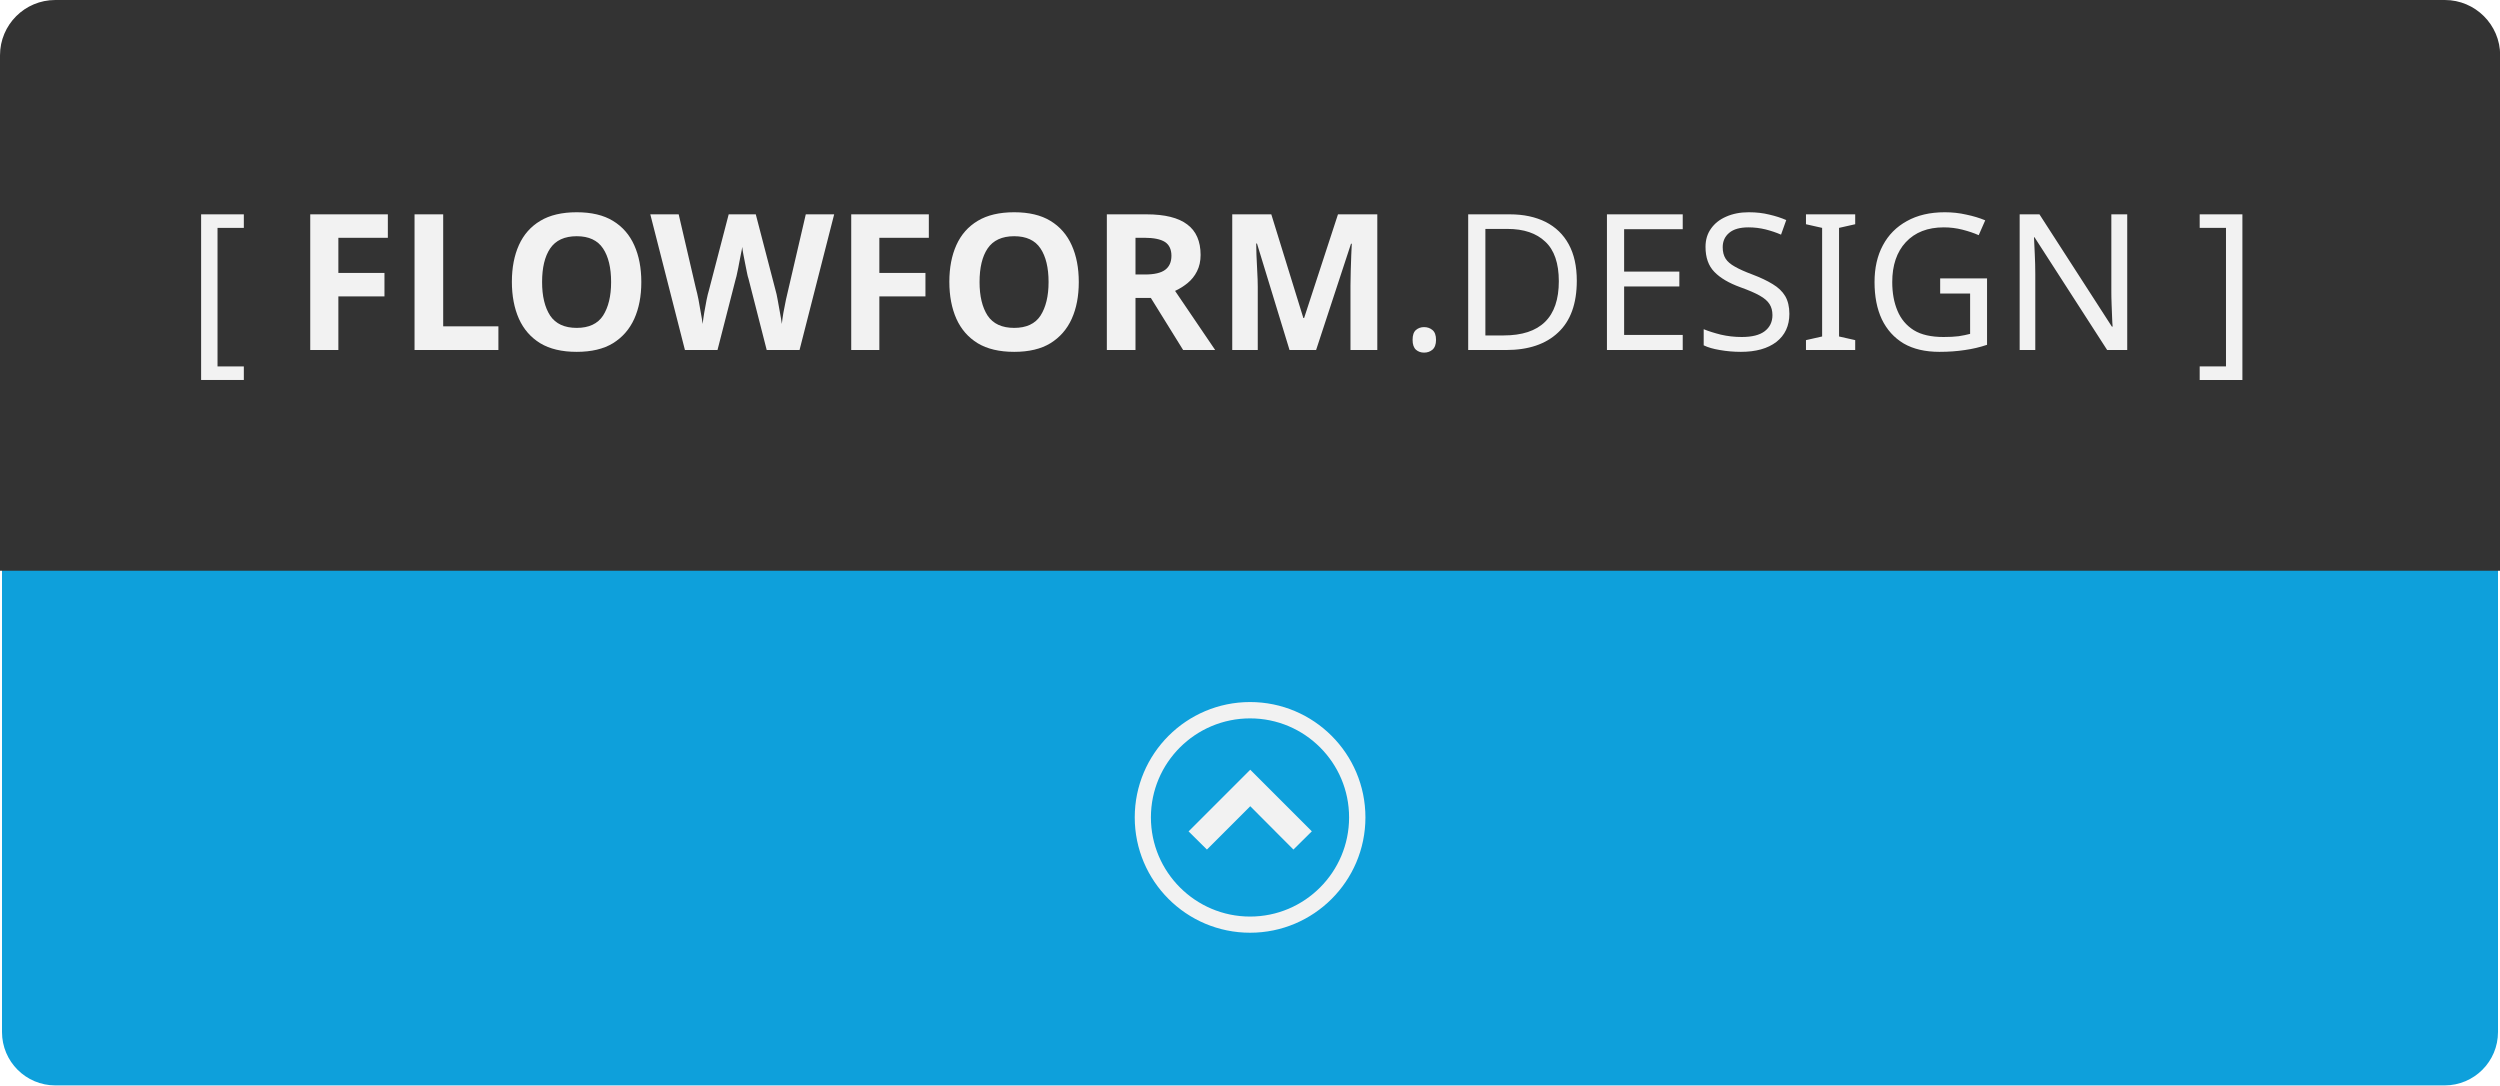
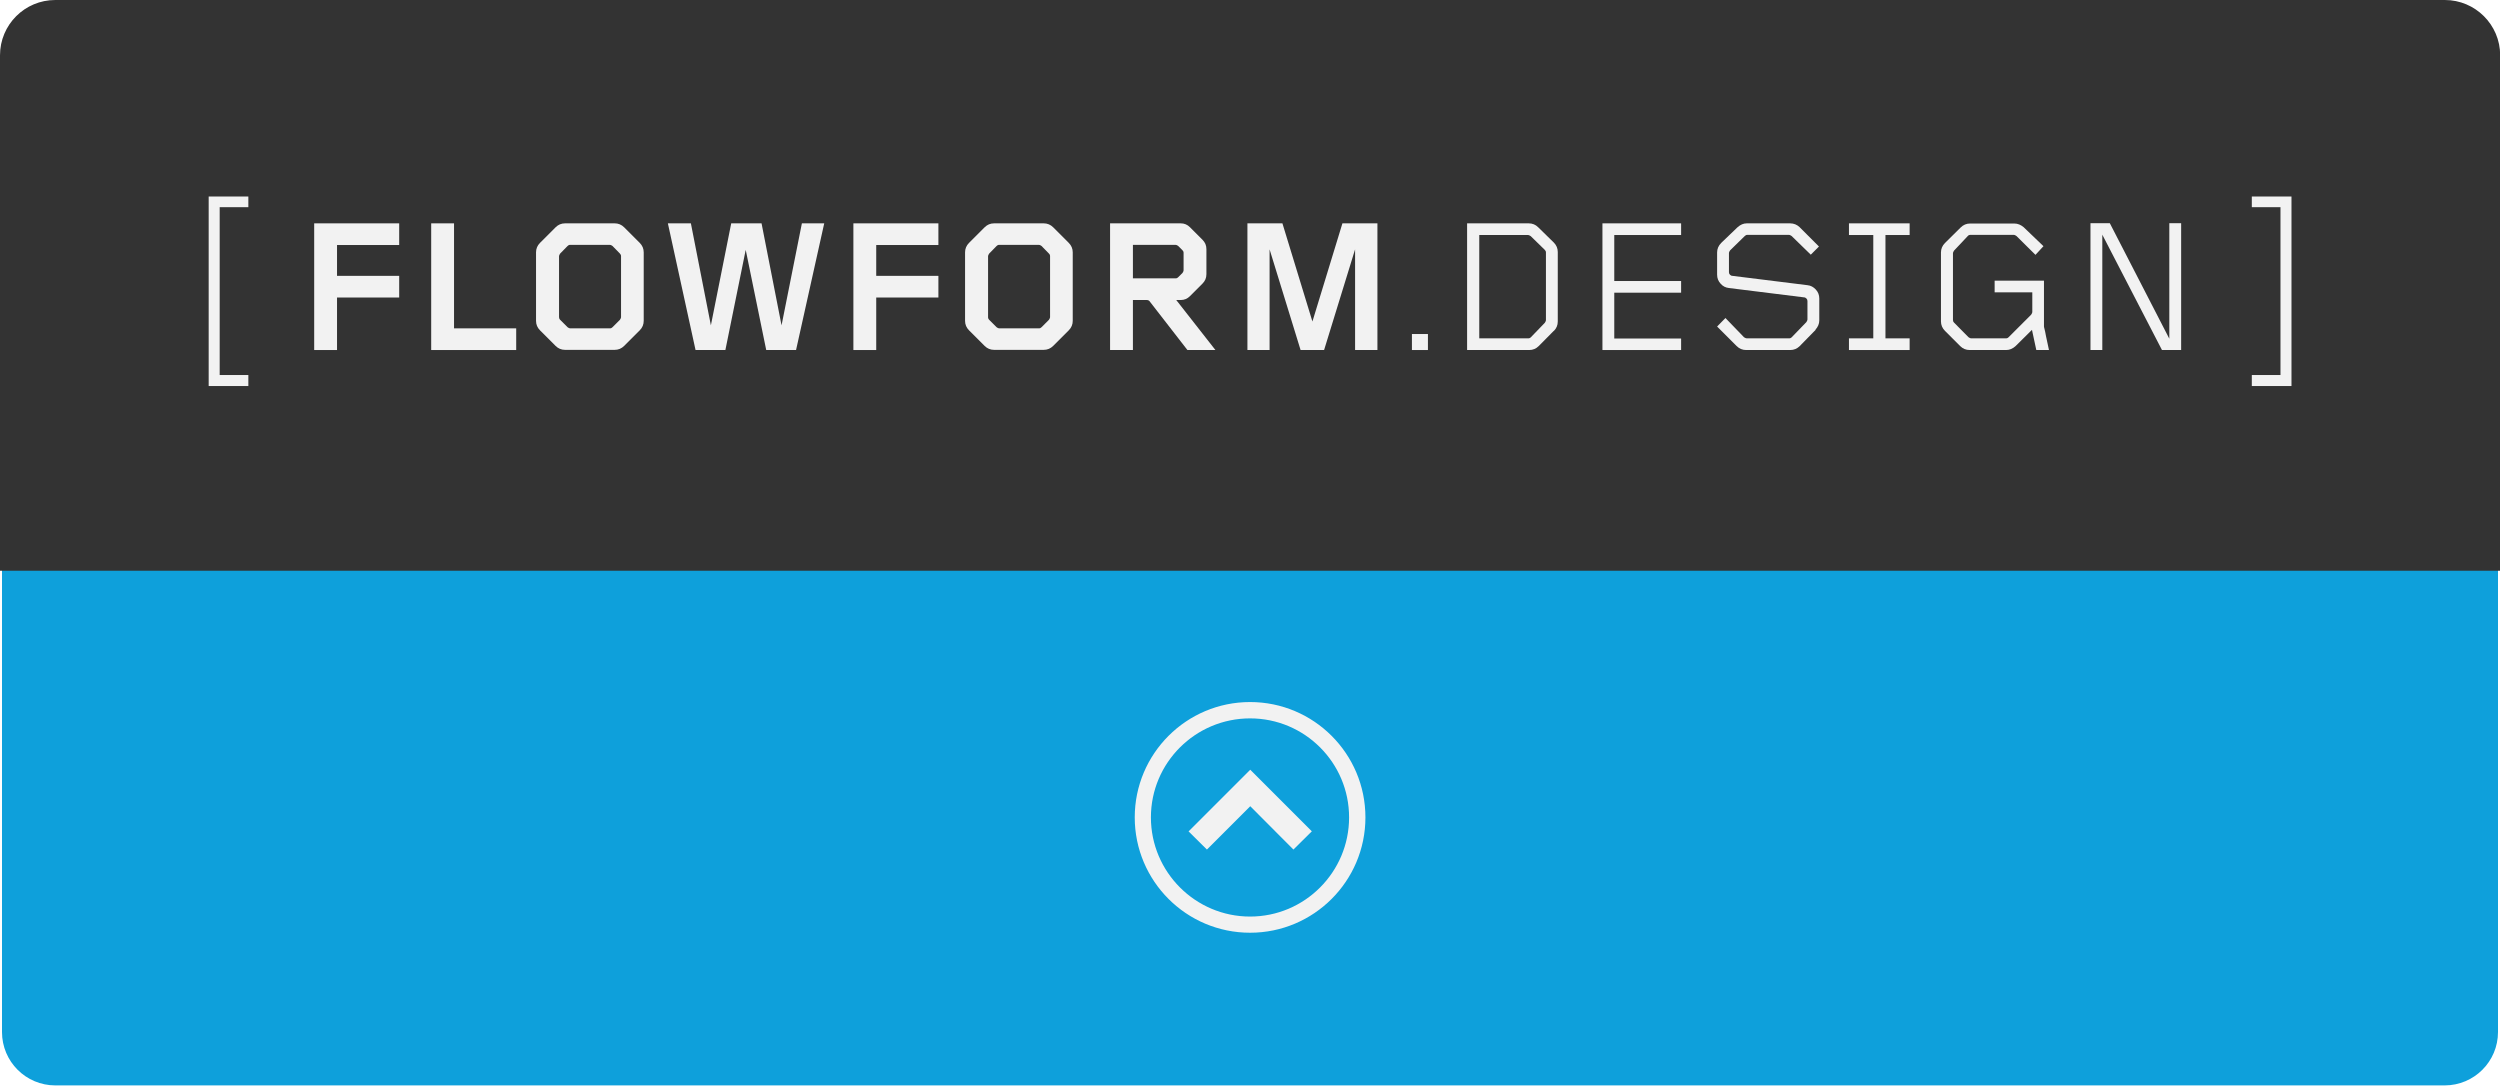
<svg xmlns="http://www.w3.org/2000/svg" id="Layer_2" data-name="Layer 2" viewBox="0 0 149.99 65.12">
  <defs>
    <style>
      .cls-1 {
        fill: #0ea0db;
      }

      .cls-2 {
-         font-size: 11.4px;
-       }
- 
-       .cls-2, .cls-3 {
-         fill: #f2f2f2;
-       }
- 
-       .cls-4 {
        fill: #333;
        stroke: #333;
        stroke-miterlimit: 10;
        stroke-width: .24px;
      }

-       .cls-5 {
-         font-family: Gridnik, Gridnik;
-       }
- 
-       .cls-6 {
-         font-family: FoundryGridnik-Bold, FoundryGridnik;
-         font-weight: 700;
+       .cls-3 {
+         fill: #f2f2f2;
      }
    </style>
  </defs>
  <g id="Layer_1-2" data-name="Layer 1">
    <g>
      <rect class="cls-1" x=".12" y=".12" width="149.75" height="65" rx="3.2" ry="3.2" />
-       <path class="cls-4" d="M149.87,34.12H.12V3.32C.12,1.55,1.55.12,3.32.12h143.36c1.76,0,3.2,1.43,3.2,3.2v30.8Z" />
-       <text class="cls-2" transform="translate(11.16 21)">
-         <tspan class="cls-5" x="0" y="0">[ </tspan>
-         <tspan class="cls-6" x="6.42" y="0">FLOWFORM</tspan>
-         <tspan class="cls-5" x="72.76" y="0">.DESIGN ]</tspan>
-       </text>
+       <path class="cls-2" d="M149.87,34.12H.12V3.32C.12,1.55,1.55.12,3.32.12h143.36c1.76,0,3.2,1.43,3.2,3.2v30.8Z" />
+       <g>
+         <path class="cls-3" d="M14.9,23.16h-2.38v-11.37h2.38v.64h-1.72v10.07h1.72v.66Z" />
+         <path class="cls-3" d="M20.22,17.84v3.16h-1.37v-7.6h5.1v1.3h-3.73v1.85h3.73v1.3h-3.73Z" />
+         <path class="cls-3" d="M25.87,21v-7.6h1.37v6.3h3.73v1.3h-5.1Z" />
+         <path class="cls-3" d="M38.38,19.82l-.93.93c-.16.16-.35.24-.57.24h-2.98c-.22,0-.41-.08-.57-.24l-.93-.93c-.16-.16-.24-.35-.24-.57v-4.11c0-.22.08-.41.24-.57l.93-.93c.16-.16.35-.24.57-.24h2.98c.22,0,.41.08.57.24l.93.93c.16.16.24.35.24.57v4.11c0,.22-.08.41-.24.57ZM37.26,15.37c0-.06-.02-.11-.07-.16l-.44-.45s-.09-.07-.16-.07h-2.38c-.07,0-.11.02-.16.07l-.44.45s-.07.1-.07.16v3.66c0,.06.02.11.07.16l.44.44s.09.07.16.07h2.38c.07,0,.11-.02.16-.07l.44-.44s.07-.1.07-.16v-3.66Z" />
+         <path class="cls-3" d="M47.76,21h-1.79l-1.23-6.01-1.22,6.01h-1.79l-1.66-7.6h1.38l1.2,6.12,1.22-6.12h1.82l1.2,6.12,1.22-6.12h1.34l-1.69,7.6Z" />
+         <path class="cls-3" d="M52.57,17.84v3.16h-1.37v-7.6h5.1v1.3h-3.73v1.85h3.73v1.3h-3.73Z" />
+         <path class="cls-3" d="M64.12,19.82l-.93.93c-.16.16-.35.24-.57.24h-2.98c-.22,0-.41-.08-.57-.24l-.93-.93c-.16-.16-.24-.35-.24-.57v-4.11c0-.22.08-.41.24-.57l.93-.93c.16-.16.35-.24.57-.24h2.98c.22,0,.41.08.57.24l.93.93c.16.16.24.35.24.57v4.11c0,.22-.08.41-.24.57ZM63,15.37c0-.06-.02-.11-.07-.16l-.44-.45s-.09-.07-.16-.07h-2.38c-.07,0-.11.02-.16.07l-.44.45s-.07.1-.07.16v3.66c0,.06.02.11.07.16l.44.44s.09.07.16.07h2.38c.07,0,.11-.02.16-.07l.44-.44s.07-.1.07-.16v-3.66Z" />
+         <path class="cls-3" d="M71.24,21l-2.25-2.9c-.04-.07-.11-.1-.19-.1h-.83v3h-1.37v-7.6h4.24c.22,0,.4.08.55.23l.75.75c.16.16.24.34.24.57v1.5c0,.23-.08.41-.24.57l-.75.75c-.15.15-.33.23-.55.23h-.27l2.35,3h-1.67ZM71.01,15.17c0-.07-.02-.11-.07-.16l-.25-.25s-.09-.07-.16-.07h-2.56v2.01h2.56c.07,0,.11-.02.16-.07l.25-.25s.07-.09.07-.16v-1.05Z" />
+         <path class="cls-3" d="M81.3,21v-6.04l-1.86,6.04h-1.41l-1.86-6.04v6.04h-1.33v-7.6h2.1l1.8,5.89,1.8-5.89h2.1v7.6h-1.33Z" />
+         <path class="cls-3" d="M85.67,21h-.96v-.96h.96v.96Z" />
+         <path class="cls-3" d="M93.22,19.85l-.9.91c-.16.16-.35.24-.57.24h-3.73v-7.6h3.7c.22,0,.41.08.56.23l.94.92c.16.16.24.35.24.57v4.17c0,.22-.08.41-.23.56ZM92.75,15.15c0-.06-.02-.11-.07-.16l-.84-.82s-.1-.07-.16-.07h-2.93v6.2h2.94c.06,0,.11-.02.16-.07l.83-.86s.07-.1.07-.16v-4.07Z" />
+         <path class="cls-3" d="M100.86,21h-4.72v-7.6h4.72v.7h-4.01v2.76h4.01v.7h-4.01v2.75h4.01v.7Z" />
+         <path class="cls-3" d="M108.93,19.79l-.95.97c-.16.16-.35.24-.57.24h-2.65c-.22,0-.41-.08-.57-.24l-1.17-1.17.5-.51,1.11,1.15s.1.07.17.07h2.54c.06,0,.11-.02.16-.07l.87-.9s.07-.1.07-.16v-1.11c0-.06-.02-.11-.06-.15s-.09-.07-.15-.07l-4.5-.56c-.2-.02-.37-.11-.5-.26-.14-.15-.21-.33-.21-.54v-1.33c0-.22.08-.41.25-.58l.98-.94c.17-.15.35-.23.55-.23h2.6c.22,0,.41.08.56.22l1.17,1.17-.49.49-1.15-1.12s-.1-.07-.16-.07h-2.49c-.06,0-.11.02-.16.07l-.88.86s-.07.1-.07.16v1.15c0,.06.02.11.06.15.04.04.09.07.15.07l4.5.56c.2.02.36.11.5.26.14.15.21.33.21.54v1.31c0,.21-.08.39-.23.56Z" />
+         <path class="cls-3" d="M114.57,21h-3.64v-.7h1.46v-6.2h-1.46v-.7h3.64v.7h-1.45v6.2h1.45v.7Z" />
+         <path class="cls-3" d="M122.17,21l-.26-1.21-.99.98c-.17.15-.35.23-.56.23h-2.19c-.22,0-.41-.08-.57-.24l-.91-.91c-.16-.16-.24-.35-.24-.57v-4.13c0-.22.08-.41.24-.57l.94-.93c.16-.16.35-.24.57-.24h2.65c.21,0,.39.08.56.22l1.19,1.14-.48.52-1.14-1.13s-.1-.07-.16-.07h-2.59c-.07,0-.13.02-.17.07l-.82.87s-.07.1-.07.16v4.01c0,.06.02.11.07.16l.86.87s.1.07.16.07h2.09c.06,0,.11-.02.16-.07l1.35-1.35s.07-.1.07-.16v-1.18h-2.26v-.7h2.96v2.74s0,.06.03.15.05.23.09.43c.04.19.1.47.18.84h-.73Z" />
+         <path class="cls-3" d="M130.86,21h-1.15l-3.58-6.92v6.92h-.71v-7.61h1.16l3.57,6.93v-6.93h.71v7.61Z" />
+         <path class="cls-3" d="M137.48,23.16h-2.38v-.66h1.72v-10.07h-1.72v-.64h2.38v11.37Z" />
+       </g>
      <g>
        <g id="BASE">
          <path class="cls-3" d="M68.08,49.04c0,3.82,3.1,6.92,6.92,6.92s6.92-3.1,6.92-6.92-3.1-6.92-6.92-6.92-6.92,3.1-6.92,6.92ZM80.94,49.04c0,3.28-2.66,5.95-5.94,5.95s-5.95-2.67-5.95-5.95,2.67-5.94,5.95-5.94,5.94,2.66,5.94,5.94Z" />
        </g>
        <path class="cls-3" d="M78.7,49.88l-1.1,1.09-2.59-2.6-2.6,2.6-1.1-1.09,3.7-3.7,3.7,3.7Z" />
      </g>
    </g>
  </g>
</svg>
